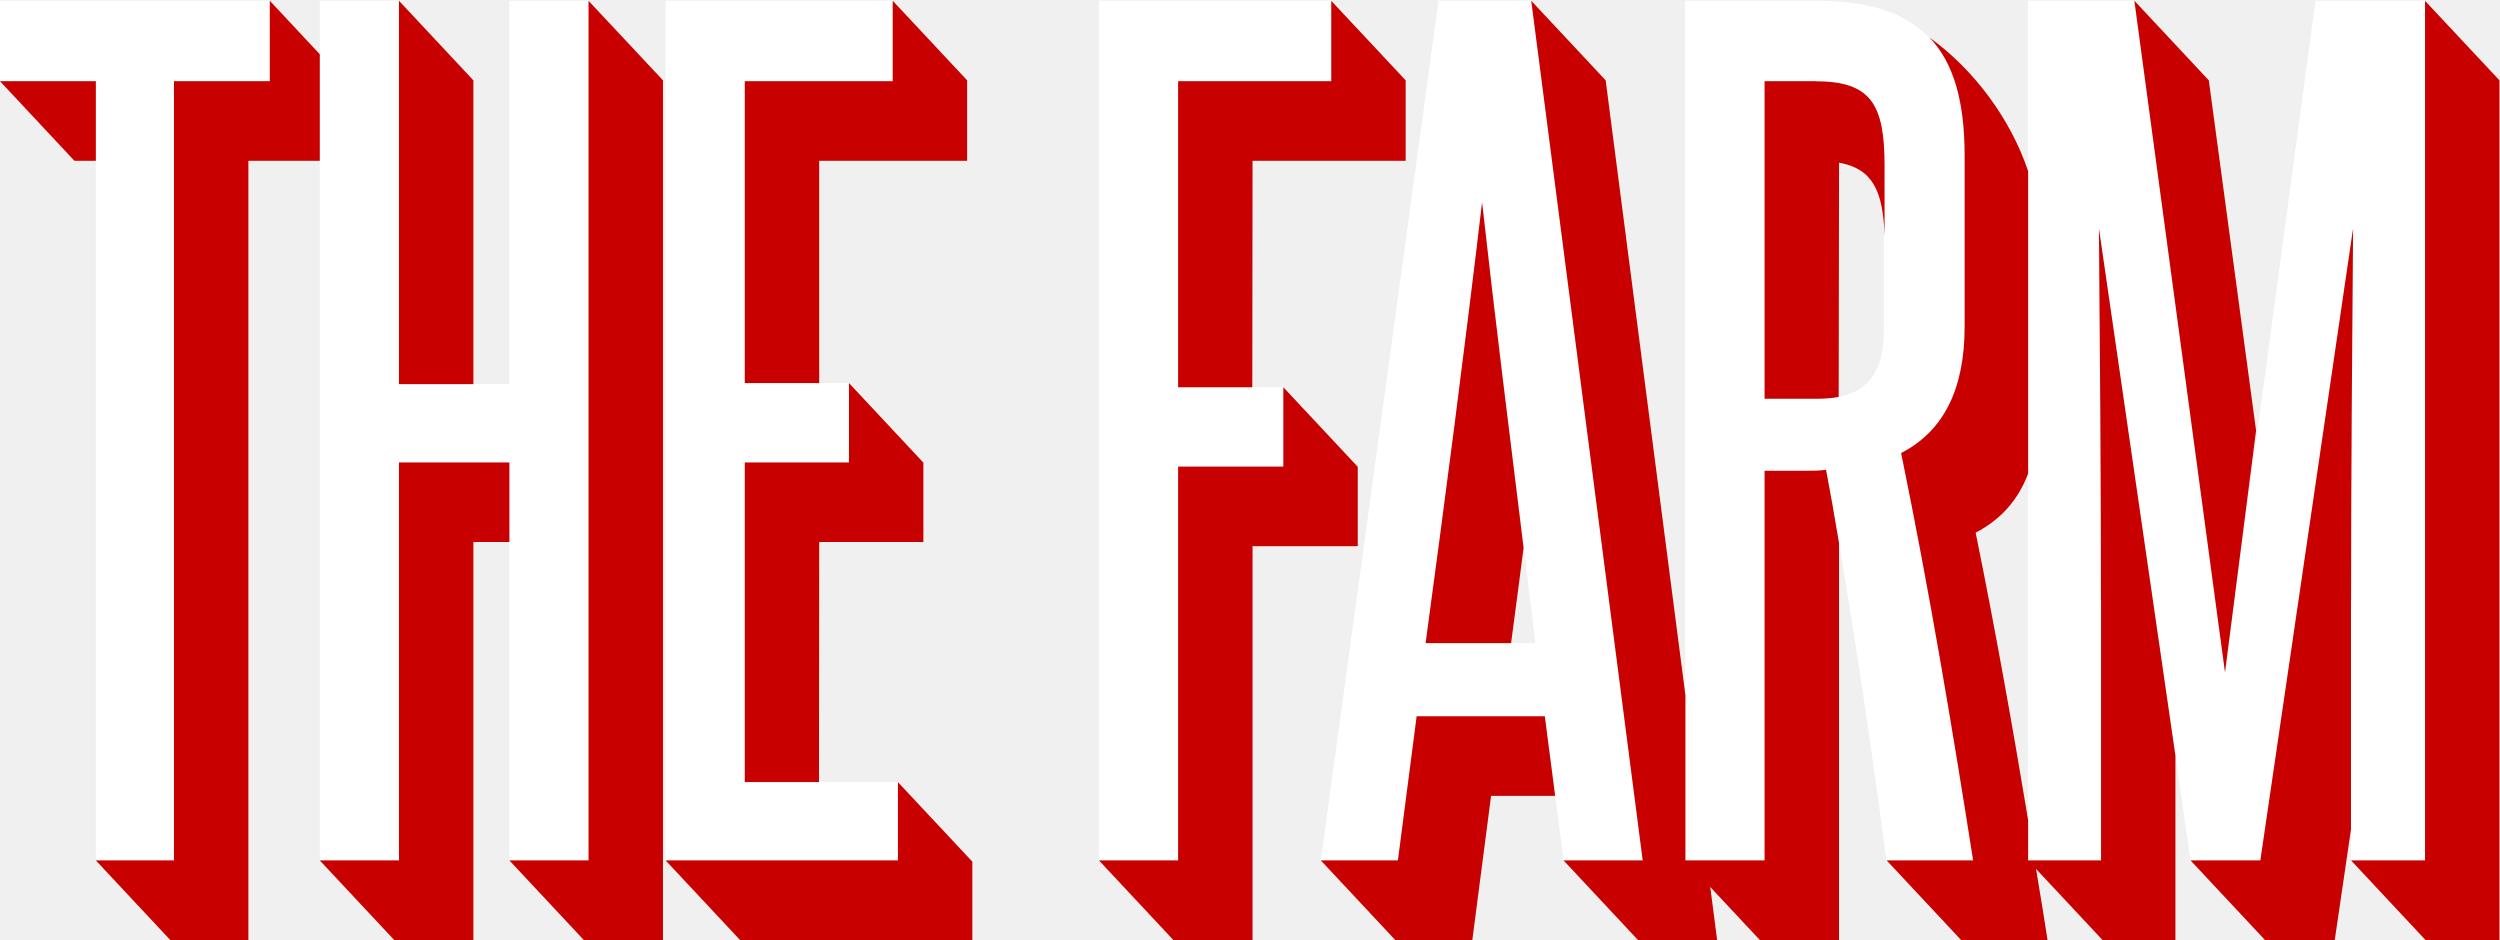
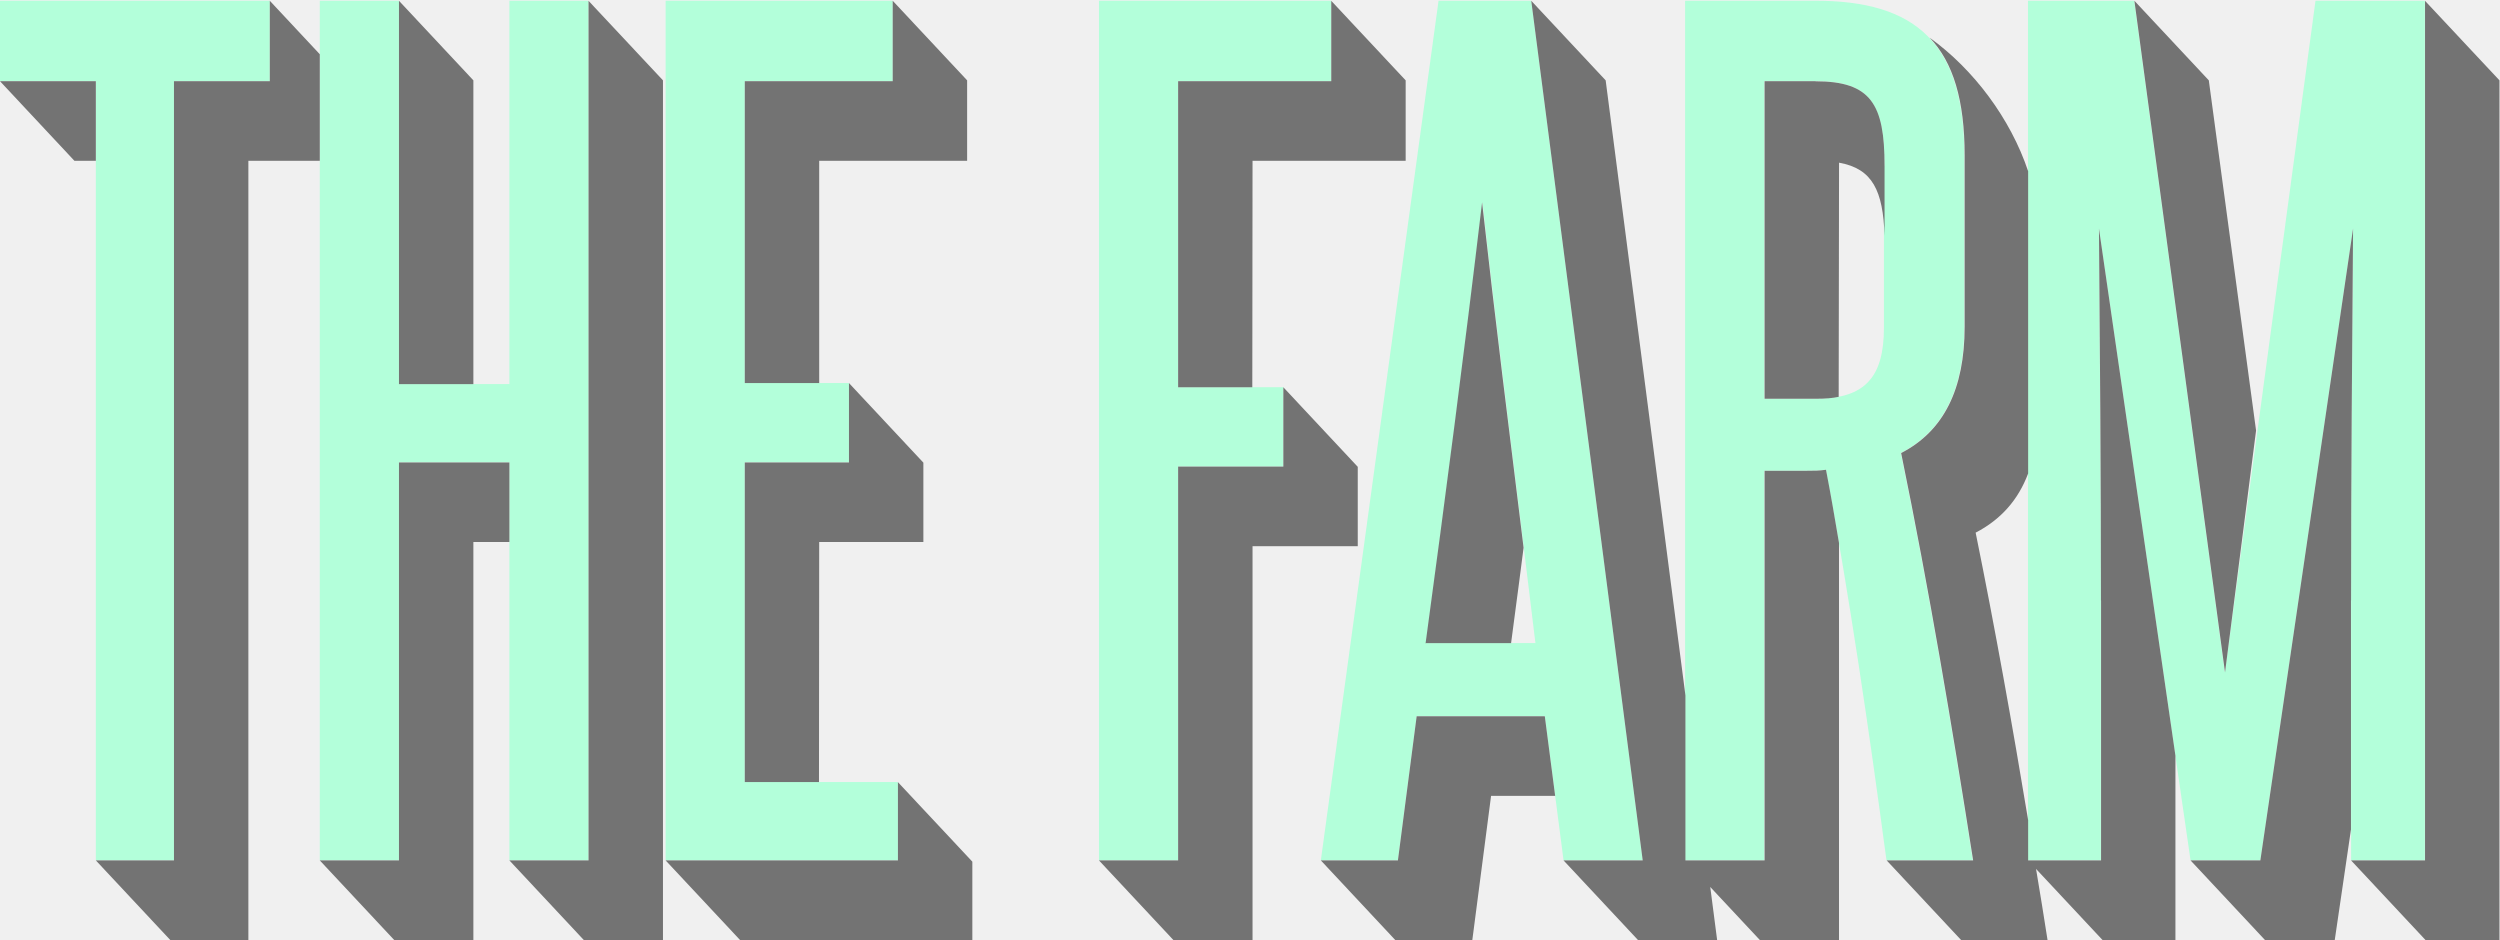
<svg xmlns="http://www.w3.org/2000/svg" width="500" height="188">
  <style>
    .primary-color {
-       fill: #FFFFFF;
+       fill: #b3ffda;
    }
    .grey-color {
-       fill: #C80000;
+       fill: #737373;
    }
  </style>
  <g fill="none" fill-rule="evenodd">
    <path class="primary-color" d="m19.168 172.071l0 -155.84l-19.168 0l0 -16.086l53.961 0l0 16.086l-19.168 0l0 155.84l-15.625 0" />
    <path class="primary-color" d="m101.879 172.071l0 -79.591l-22.086 0l0 79.591l-15.836 0l0 -171.926l15.836 0l0 76.669l22.086 0l0 -76.669l15.832 0l0 171.926l-15.832 0" />
    <path class="primary-color" d="m133.125 172.071l0 -171.926l45.418 0l0 16.086l-29.586 0l0 60.371l20.836 0l0 15.878l-20.836 0l0 63.924l30.629 0l0 15.667l-46.461 0" />
    <path class="primary-color" d="m219.793 172.071l0 -171.926l46.461 0l0 16.086l-30.629 0l0 61.21l21.043 0l0 15.874l-21.043 0l0 78.756l-15.832 0" />
    <path class="primary-color" d="m307.086 128.619c-3.543 -29.5 -7.3 -58.3 -10.6 -88.156c-3.543 29.9 -7.3 58.7 -11.3 88.156l21.879 0l0 0zm5.625 43.452l-3.75 -28.827l-25.629 0l-3.75 28.827l-15.414 0l23.543 -171.926l18.539 0l22.293 171.926l-15.832 0l0 0z" />
    <path class="primary-color" d="m376.879 33.151c0 -12.3 -2.7 -16.9 -13.8 -16.92l-10.211 0l0 63.505l10.418 0c9.793 0 13.5 -4.4 13.5 -14.206l0 -32.379l0 0zm0.418 138.92c-3.543 -26.5 -7.3 -52 -12.1 -78.13c-1.457 0.2 -2.3 0.2 -3.8 0.211l-8.543 0l0 77.918l-15.832 0l0 -171.926l26.043 0c20 0 29.8 8.4 29.8 30.918l0 34.259c0 12.5 -4.2 20.9 -12.7 25.278c5.629 27.4 10.2 54.7 14.4 81.471l-17.293 0l0 0z" />
    <path class="primary-color" d="m470.215 172.071l0 -52.017c0 -25.1 0.2 -49.3 0.4 -74.37l-18.543 126.387l-13.961 0l-18.332 -126.387c0.207 25.1 0.4 49.3 0.4 74.37l0 52.017l-14.582 0l0 -171.926l21.25 0l18.125 134.326l18.129 -134.326l21.875 0l0 171.926l-14.793 0" />
    <path class="grey-color" d="m94.676 76.825l0 -60.755l-14.883 -15.913l0 76.669l14.883 0" />
    <path class="grey-color" d="m19.168 16.242l-19.168 0l14.883 15.917l4.285 0l0 -15.9" />
    <path class="grey-color" d="m101.879 92.492l-22.086 0l0 79.591l-15.836 0l14.883 15.917l15.836 0l0 -79.594l7.203 0l0 -15.9" />
    <path class="grey-color" d="m63.957 10.849l-9.996 -10.693l0 16.086l-19.168 0l0 155.84l-15.625 0l14.883 15.917l15.625 0l0 -155.84l14.281 0l0 -21.3" />
    <path class="grey-color" d="m117.711 0.157l0 171.926l-15.832 0l14.879 15.917l15.836 0l0 -171.93l-14.883 -15.9" />
    <path class="grey-color" d="m148.957 16.242l0 60.371l14.883 0l0 -44.454l29.586 0l0 -16.09l-14.883 -15.913l0 16.086l-29.586 0" />
    <path class="grey-color" d="m179.586 156.416l0 15.667l-46.461 0l14.883 15.917l46.461 0l0 -15.667l-14.883 -15.9" />
    <path class="grey-color" d="m184.676 92.531l-14.883 -15.917l0 15.878l-20.836 0l0 63.924l14.84 0l0.043 -48.011l20.836 0l0 -15.9" />
    <path class="grey-color" d="m256.668 93.326l-21.043 0l0 78.756l-15.832 0l14.879 15.917l15.836 0l0 -78.756l21.043 0l0 -15.878l-14.883 -15.913l0 15.9" />
    <path class="grey-color" d="m266.254 0.157l0 16.086l-30.629 0l0 61.21l14.836 0l0.047 -45.292l30.625 0l0 -16.09l-14.879 -15.9" />
    <path class="grey-color" d="m451.215 86.12l-9.453 -70.05l-14.883 -15.913l18.125 134.326l6.211 -48.4" />
    <path class="grey-color" d="m363.129 16.242l-10.211 0l0 63.505l10.418 0c1.633 0 3.1 -0.1 4.4 -0.38l0.074 -46.832c6.703 1.2 8.8 5.6 9.1 14.601l0 -13.975c0 -12.3 -2.7 -16.9 -13.8 -16.9" />
    <path class="grey-color" d="m485.008 0.157l0 171.926l-14.793 0l14.883 15.917l14.793 0l0 -171.93l-14.883 -15.9" />
    <path class="grey-color" d="m470.215 120.065c0 -25.1 0.2 -49.3 0.4 -74.37l-18.543 126.387l-13.961 0l14.883 15.917l13.957 0l3.246 -22.117l0 -45.8" />
    <path class="grey-color" d="m285.207 128.631l17.008 0c2.543 -19.1 0.9 -6.9 2.5 -19.086c-2.82 -22.9 -5.7 -45.7 -8.3 -69.07c-3.543 29.9 -7.3 58.7 -11.3 88.2" />
    <path class="grey-color" d="m361.461 94.165l-8.543 0l0 77.918l-15.832 0l0 -32.994l-15.953 -123.019l-14.883 -15.913l22.293 171.926l-15.832 0l14.883 15.917l15.832 0l-1.375 -10.602l9.914 10.602l15.836 0l0 -79.406c-0.953 -5.6 -1.5 -8.9 -2.6 -14.64c-1.457 0.2 -2.3 0.2 -3.8 0.2" />
    <path class="grey-color" d="m283.332 143.256l-3.75 28.827l-15.414 0l14.879 15.917l15.418 0l3.75 -28.827l12.816 0l-2.07 -15.917l-25.629 0" />
    <path class="grey-color" d="m420.211 120.065l0 52.017l-14.582 0l0 -8.041c-3.145 -19 -6.6 -38.3 -10.5 -57.512c5 -2.6 8.5 -6.5 10.5 -11.84l0 -60.438c-3.512 -10.5 -10.9 -20.4 -19.7 -26.716c4.699 4.9 7 12.5 7 23.539l0 34.259c0 12.5 -4.2 20.9 -12.7 25.278c5.629 27.4 10.2 54.7 14.4 81.471l-17.293 0l14.879 15.917l17.293 0c-0.734 -4.7 -1.5 -9.5 -2.3 -14.217l13.293 14.217l14.586 0l0 -36.848l-15.297 -105.456c0.207 25.1 0.4 49.3 0.4 74.4" />
  </g>
</svg>
